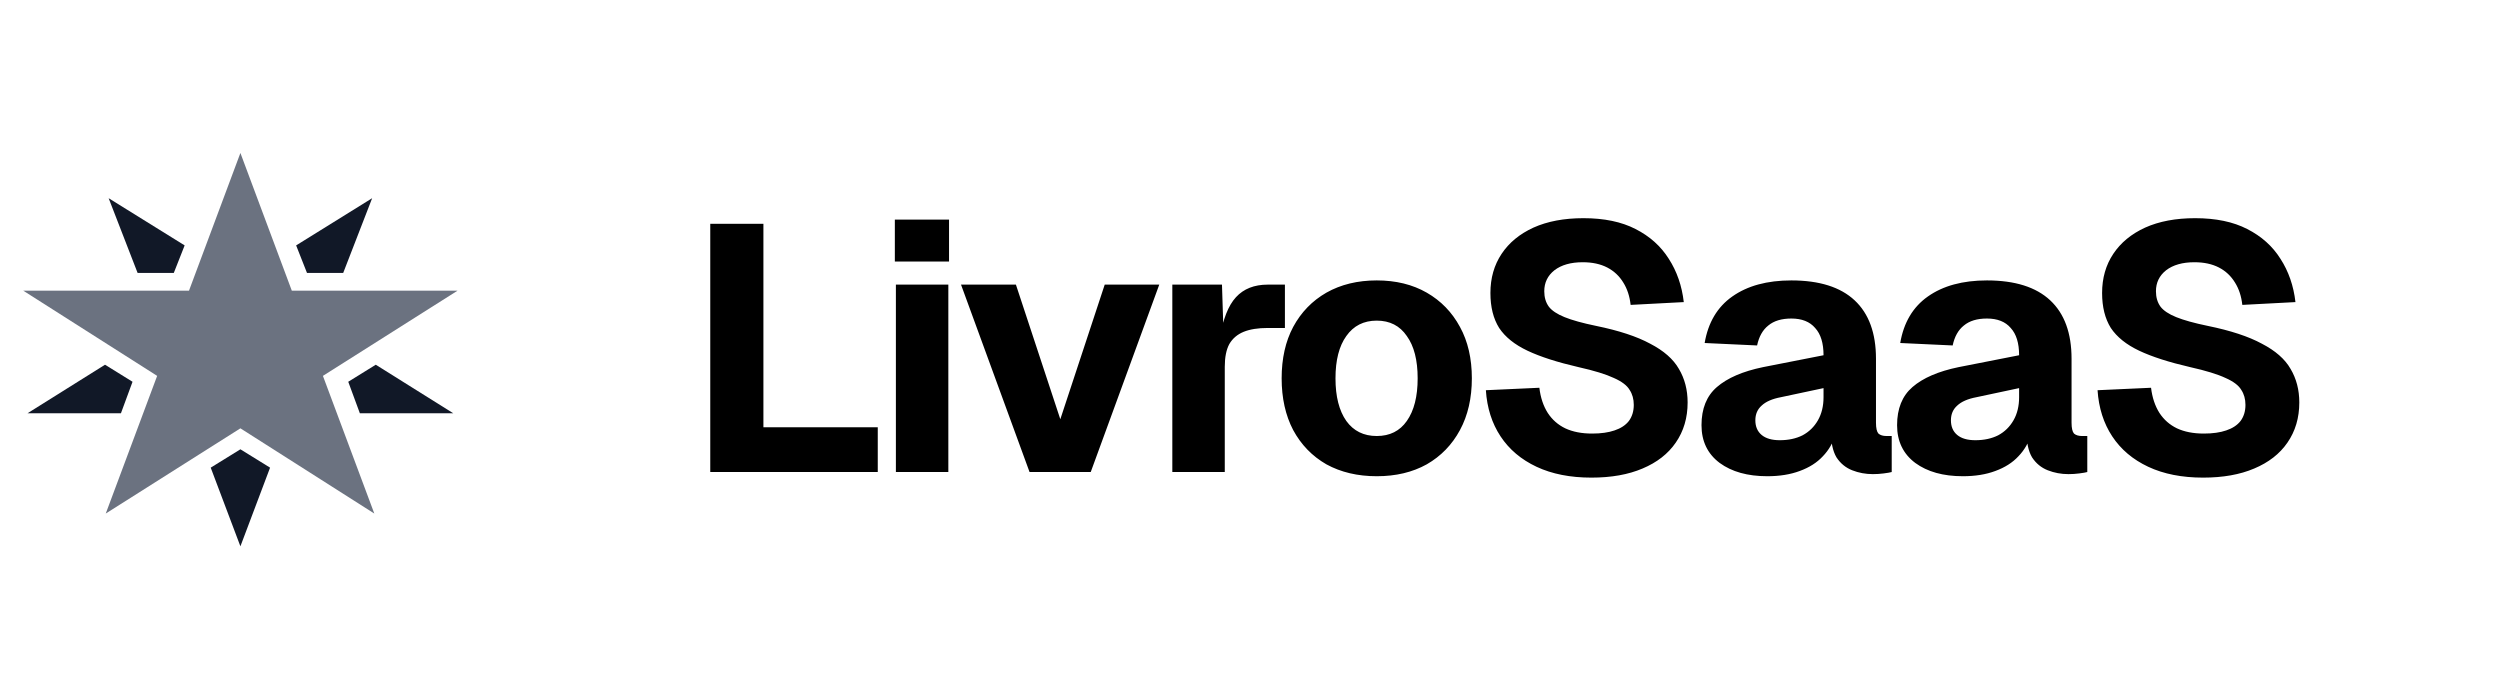
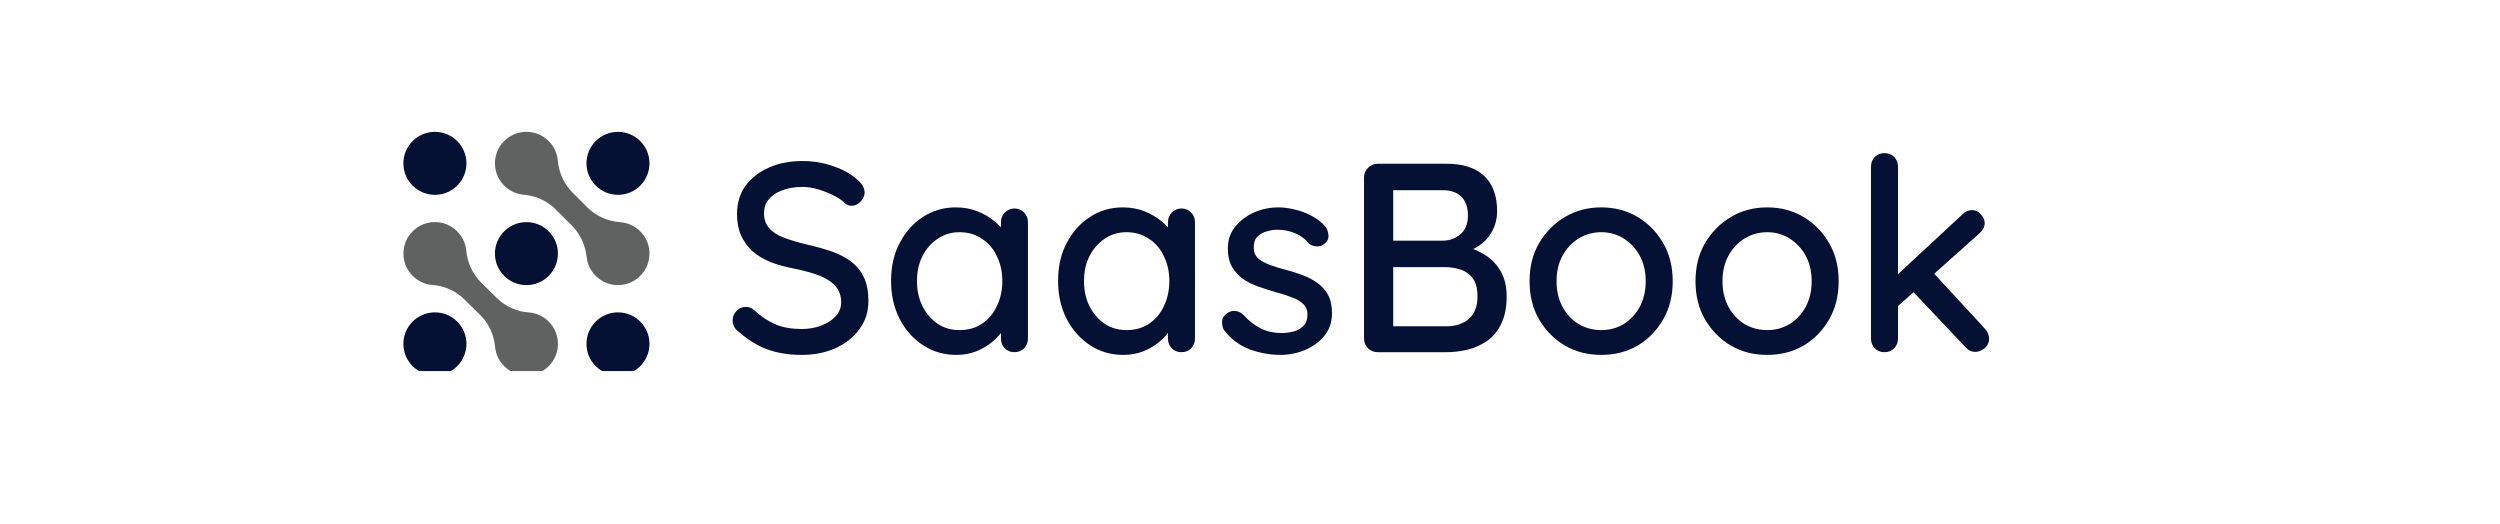
- <svg xmlns="http://www.w3.org/2000/svg" width="143" height="40" viewBox="0 0 143 40" fill="none">
-   <path d="M40.627 27V12.8H43.667V26.18L41.987 24.44H50.208V27H40.627ZM51.245 27V16.28H54.245V27H51.245ZM51.185 14.96V12.56H54.285V14.96H51.185ZM58.89 27L54.97 16.28H58.11L60.65 23.98L63.19 16.28H66.31L62.39 27H58.89ZM67.057 27V16.28H69.897L69.997 19.4L69.777 19.34C69.951 18.26 70.257 17.48 70.697 17C71.137 16.52 71.744 16.28 72.517 16.28H73.497V18.76H72.517C71.957 18.76 71.497 18.833 71.137 18.98C70.777 19.127 70.504 19.36 70.317 19.68C70.144 20 70.057 20.433 70.057 20.98V27H67.057ZM78.75 27.24C77.657 27.24 76.697 27.013 75.87 26.56C75.057 26.093 74.424 25.44 73.97 24.6C73.53 23.76 73.31 22.773 73.31 21.64C73.31 20.507 73.53 19.527 73.97 18.7C74.424 17.86 75.057 17.207 75.87 16.74C76.697 16.273 77.657 16.04 78.75 16.04C79.844 16.04 80.797 16.273 81.61 16.74C82.424 17.207 83.057 17.86 83.51 18.7C83.964 19.527 84.19 20.507 84.19 21.64C84.19 22.773 83.964 23.76 83.51 24.6C83.057 25.44 82.424 26.093 81.61 26.56C80.797 27.013 79.844 27.24 78.75 27.24ZM78.75 24.94C79.497 24.94 80.07 24.653 80.47 24.08C80.884 23.493 81.09 22.68 81.09 21.64C81.09 20.6 80.884 19.793 80.47 19.22C80.07 18.633 79.497 18.34 78.75 18.34C78.004 18.34 77.424 18.633 77.01 19.22C76.597 19.793 76.39 20.6 76.39 21.64C76.39 22.68 76.597 23.493 77.01 24.08C77.424 24.653 78.004 24.94 78.75 24.94ZM91.032 27.32C89.818 27.32 88.772 27.113 87.892 26.7C87.012 26.287 86.325 25.707 85.832 24.96C85.338 24.213 85.058 23.333 84.992 22.32L88.052 22.18C88.118 22.74 88.278 23.22 88.532 23.62C88.785 24.007 89.118 24.3 89.532 24.5C89.958 24.7 90.472 24.8 91.072 24.8C91.578 24.8 92.005 24.74 92.352 24.62C92.712 24.5 92.985 24.32 93.172 24.08C93.358 23.827 93.452 23.52 93.452 23.16C93.452 22.827 93.372 22.54 93.212 22.3C93.065 22.047 92.765 21.82 92.312 21.62C91.858 21.407 91.185 21.2 90.292 21C89.078 20.72 88.105 20.407 87.372 20.06C86.638 19.713 86.098 19.28 85.752 18.76C85.418 18.227 85.252 17.56 85.252 16.76C85.252 15.907 85.465 15.16 85.892 14.52C86.318 13.88 86.925 13.38 87.712 13.02C88.512 12.66 89.465 12.48 90.572 12.48C91.758 12.48 92.752 12.687 93.552 13.1C94.365 13.513 94.998 14.08 95.452 14.8C95.918 15.52 96.205 16.347 96.312 17.28L93.272 17.44C93.218 16.947 93.078 16.52 92.852 16.16C92.625 15.787 92.318 15.5 91.932 15.3C91.545 15.1 91.078 15 90.532 15C89.852 15 89.312 15.153 88.912 15.46C88.525 15.767 88.332 16.167 88.332 16.66C88.332 17.007 88.418 17.3 88.592 17.54C88.765 17.767 89.065 17.967 89.492 18.14C89.918 18.313 90.518 18.48 91.292 18.64C92.598 18.907 93.632 19.247 94.392 19.66C95.165 20.06 95.712 20.54 96.032 21.1C96.365 21.66 96.532 22.3 96.532 23.02C96.532 23.9 96.305 24.667 95.852 25.32C95.412 25.96 94.778 26.453 93.952 26.8C93.138 27.147 92.165 27.32 91.032 27.32ZM101.086 27.24C99.966 27.24 99.059 26.987 98.366 26.48C97.673 25.96 97.326 25.24 97.326 24.32C97.326 23.373 97.619 22.647 98.206 22.14C98.806 21.62 99.686 21.24 100.846 21L104.306 20.32C104.306 19.627 104.146 19.107 103.826 18.76C103.519 18.4 103.066 18.22 102.466 18.22C101.906 18.22 101.466 18.353 101.146 18.62C100.826 18.873 100.613 19.253 100.506 19.76L97.506 19.62C97.706 18.447 98.233 17.56 99.086 16.96C99.953 16.347 101.079 16.04 102.466 16.04C104.066 16.04 105.273 16.42 106.086 17.18C106.899 17.94 107.306 19.053 107.306 20.52V24.18C107.306 24.487 107.353 24.693 107.446 24.8C107.553 24.893 107.706 24.94 107.906 24.94H108.206V27C108.113 27.027 107.959 27.053 107.746 27.08C107.546 27.107 107.339 27.12 107.126 27.12C106.713 27.12 106.319 27.047 105.946 26.9C105.573 26.753 105.273 26.507 105.046 26.16C104.833 25.8 104.726 25.293 104.726 24.64L104.986 24.84C104.853 25.32 104.613 25.74 104.266 26.1C103.933 26.46 103.493 26.74 102.946 26.94C102.413 27.14 101.793 27.24 101.086 27.24ZM101.806 25.18C102.299 25.18 102.733 25.087 103.106 24.9C103.479 24.7 103.773 24.413 103.986 24.04C104.199 23.667 104.306 23.227 104.306 22.72V22.2L101.866 22.72C101.373 22.813 101.006 22.973 100.766 23.2C100.526 23.413 100.406 23.693 100.406 24.04C100.406 24.4 100.526 24.68 100.766 24.88C101.006 25.08 101.353 25.18 101.806 25.18ZM112.273 27.24C111.153 27.24 110.247 26.987 109.553 26.48C108.86 25.96 108.513 25.24 108.513 24.32C108.513 23.373 108.807 22.647 109.393 22.14C109.993 21.62 110.873 21.24 112.033 21L115.493 20.32C115.493 19.627 115.333 19.107 115.013 18.76C114.707 18.4 114.253 18.22 113.653 18.22C113.093 18.22 112.653 18.353 112.333 18.62C112.013 18.873 111.8 19.253 111.693 19.76L108.693 19.62C108.893 18.447 109.42 17.56 110.273 16.96C111.14 16.347 112.267 16.04 113.653 16.04C115.253 16.04 116.46 16.42 117.273 17.18C118.087 17.94 118.493 19.053 118.493 20.52V24.18C118.493 24.487 118.54 24.693 118.633 24.8C118.74 24.893 118.893 24.94 119.093 24.94H119.393V27C119.3 27.027 119.147 27.053 118.933 27.08C118.733 27.107 118.527 27.12 118.313 27.12C117.9 27.12 117.507 27.047 117.133 26.9C116.76 26.753 116.46 26.507 116.233 26.16C116.02 25.8 115.913 25.293 115.913 24.64L116.173 24.84C116.04 25.32 115.8 25.74 115.453 26.1C115.12 26.46 114.68 26.74 114.133 26.94C113.6 27.14 112.98 27.24 112.273 27.24ZM112.993 25.18C113.487 25.18 113.92 25.087 114.293 24.9C114.667 24.7 114.96 24.413 115.173 24.04C115.387 23.667 115.493 23.227 115.493 22.72V22.2L113.053 22.72C112.56 22.813 112.193 22.973 111.953 23.2C111.713 23.413 111.593 23.693 111.593 24.04C111.593 24.4 111.713 24.68 111.953 24.88C112.193 25.08 112.54 25.18 112.993 25.18ZM126.02 27.32C124.807 27.32 123.76 27.113 122.88 26.7C122 26.287 121.313 25.707 120.82 24.96C120.327 24.213 120.047 23.333 119.98 22.32L123.04 22.18C123.107 22.74 123.267 23.22 123.52 23.62C123.773 24.007 124.107 24.3 124.52 24.5C124.947 24.7 125.46 24.8 126.06 24.8C126.567 24.8 126.993 24.74 127.34 24.62C127.7 24.5 127.973 24.32 128.16 24.08C128.347 23.827 128.44 23.52 128.44 23.16C128.44 22.827 128.36 22.54 128.2 22.3C128.053 22.047 127.753 21.82 127.3 21.62C126.847 21.407 126.173 21.2 125.28 21C124.067 20.72 123.093 20.407 122.36 20.06C121.627 19.713 121.087 19.28 120.74 18.76C120.407 18.227 120.24 17.56 120.24 16.76C120.24 15.907 120.453 15.16 120.88 14.52C121.307 13.88 121.913 13.38 122.7 13.02C123.5 12.66 124.453 12.48 125.56 12.48C126.747 12.48 127.74 12.687 128.54 13.1C129.353 13.513 129.987 14.08 130.44 14.8C130.907 15.52 131.193 16.347 131.3 17.28L128.26 17.44C128.207 16.947 128.067 16.52 127.84 16.16C127.613 15.787 127.307 15.5 126.92 15.3C126.533 15.1 126.067 15 125.52 15C124.84 15 124.3 15.153 123.9 15.46C123.513 15.767 123.32 16.167 123.32 16.66C123.32 17.007 123.407 17.3 123.58 17.54C123.753 17.767 124.053 17.967 124.48 18.14C124.907 18.313 125.507 18.48 126.28 18.64C127.587 18.907 128.62 19.247 129.38 19.66C130.153 20.06 130.7 20.54 131.02 21.1C131.353 21.66 131.52 22.3 131.52 23.02C131.52 23.9 131.293 24.667 130.84 25.32C130.4 25.96 129.767 26.453 128.94 26.8C128.127 27.147 127.153 27.32 126.02 27.32Z" fill="black" />
-   <path d="M26.173 16.625H16.691L13.751 8.75L10.811 16.625H1.328L8.989 21.5L6.049 29.375L13.751 24.5L21.411 29.375L18.471 21.5L26.173 16.625Z" fill="#6B7280" />
-   <path d="M19.631 15.612L21.287 11.337L16.939 14.037L17.56 15.612H19.631ZM12.053 26.75L13.751 31.25L15.448 26.75L13.751 25.7L12.053 26.75ZM21.494 20.862L19.92 21.837L20.583 23.637H25.924L21.494 20.862ZM10.562 14.037L6.214 11.337L7.871 15.612H9.941L10.562 14.037ZM6.007 20.862L1.577 23.637H6.918L7.581 21.837L6.007 20.862Z" fill="#111827" />
+ <svg xmlns="http://www.w3.org/2000/svg" width="191" zoomAndPan="magnify" viewBox="0 0 143.25 30" height="40" preserveAspectRatio="xMidYMid meet" version="1.0">
+   <defs>
+     <g />
+     <clipPath id="86ff6e7c6f">
+       <path d="M 23.031 7.469 L 27 7.469 L 27 12 L 23.031 12 Z M 23.031 7.469 " clip-rule="nonzero" />
+     </clipPath>
+     <clipPath id="af16a64229">
+       <path d="M 33 7.469 L 37.547 7.469 L 37.547 12 L 33 12 Z M 33 7.469 " clip-rule="nonzero" />
+     </clipPath>
+     <clipPath id="7c9cf52ef2">
+       <path d="M 23.031 17 L 27 17 L 27 21.262 L 23.031 21.262 Z M 23.031 17 " clip-rule="nonzero" />
+     </clipPath>
+     <clipPath id="6928ff7d7b">
+       <path d="M 33 17 L 37.547 17 L 37.547 21.262 L 33 21.262 Z M 33 17 " clip-rule="nonzero" />
+     </clipPath>
+     <clipPath id="51218b5c9f">
+       <path d="M 23.031 12 L 32 12 L 32 21.262 L 23.031 21.262 Z M 23.031 12 " clip-rule="nonzero" />
+     </clipPath>
+     <clipPath id="e3cc889d7f">
+       <path d="M 28 7.469 L 37.547 7.469 L 37.547 17 L 28 17 Z M 28 7.469 " clip-rule="nonzero" />
+     </clipPath>
+   </defs>
+   <g clip-path="url(#86ff6e7c6f)">
+     <path fill="#051134" d="M 26.727 9.359 C 26.727 10.355 25.918 11.164 24.922 11.164 C 23.922 11.164 23.113 10.355 23.113 9.359 C 23.113 8.363 23.922 7.555 24.922 7.555 C 25.918 7.555 26.727 8.363 26.727 9.359 Z M 26.727 9.359 " fill-opacity="1" fill-rule="nonzero" />
+   </g>
+   <g clip-path="url(#af16a64229)">
+     <path fill="#051134" d="M 37.215 9.359 C 37.215 10.355 36.406 11.164 35.41 11.164 C 34.414 11.164 33.605 10.355 33.605 9.359 C 33.605 8.363 34.414 7.555 35.41 7.555 C 36.406 7.555 37.215 8.363 37.215 9.359 Z M 37.215 9.359 " fill-opacity="1" fill-rule="nonzero" />
+   </g>
+   <path fill="#051134" d="M 31.969 14.531 C 31.969 15.527 31.164 16.336 30.164 16.336 C 29.168 16.336 28.359 15.527 28.359 14.531 C 28.359 13.535 29.168 12.727 30.164 12.727 C 31.164 12.727 31.969 13.535 31.969 14.531 Z M 31.969 14.531 " fill-opacity="1" fill-rule="nonzero" />
+   <g clip-path="url(#7c9cf52ef2)">
+     <path fill="#051134" d="M 26.727 19.703 C 26.727 20.703 25.918 21.508 24.922 21.508 C 23.922 21.508 23.113 20.703 23.113 19.703 C 23.113 18.707 23.922 17.898 24.922 17.898 C 25.918 17.898 26.727 18.707 26.727 19.703 Z M 26.727 19.703 " fill-opacity="1" fill-rule="nonzero" />
+   </g>
+   <g clip-path="url(#6928ff7d7b)">
+     <path fill="#051134" d="M 37.215 19.703 C 37.215 20.703 36.406 21.508 35.41 21.508 C 34.414 21.508 33.605 20.703 33.605 19.703 C 33.605 18.707 34.414 17.898 35.41 17.898 C 36.406 17.898 37.215 18.707 37.215 19.703 Z M 37.215 19.703 " fill-opacity="1" fill-rule="nonzero" />
+   </g>
+   <g clip-path="url(#51218b5c9f)">
+     <path fill="#606261" d="M 30.34 17.906 C 30.324 17.906 30.309 17.902 30.293 17.902 C 29.613 17.855 28.969 17.566 28.48 17.086 L 27.562 16.18 C 27.074 15.695 26.781 15.051 26.719 14.363 C 26.719 14.355 26.715 14.348 26.715 14.344 C 26.629 13.484 25.926 12.797 25.062 12.73 C 23.953 12.645 23.035 13.566 23.121 14.676 C 23.188 15.543 23.883 16.246 24.746 16.328 C 24.762 16.328 24.777 16.332 24.793 16.332 C 25.473 16.379 26.117 16.672 26.605 17.152 L 27.523 18.055 C 28.012 18.539 28.305 19.188 28.367 19.871 C 28.367 19.879 28.367 19.887 28.371 19.895 C 28.457 20.754 29.16 21.438 30.023 21.504 C 31.133 21.59 32.051 20.668 31.965 19.559 C 31.898 18.691 31.203 17.988 30.34 17.906 Z M 30.34 17.906 " fill-opacity="1" fill-rule="nonzero" />
+   </g>
+   <g clip-path="url(#e3cc889d7f)">
+     <path fill="#606261" d="M 35.562 12.734 C 35.555 12.73 35.547 12.73 35.539 12.73 C 34.832 12.68 34.164 12.391 33.66 11.887 L 32.805 11.031 C 32.312 10.539 32.023 9.891 31.965 9.199 C 31.965 9.191 31.961 9.184 31.961 9.18 C 31.879 8.316 31.176 7.629 30.312 7.559 C 29.199 7.469 28.277 8.395 28.367 9.508 C 28.434 10.367 29.125 11.07 29.984 11.156 C 29.992 11.156 30 11.156 30.004 11.156 C 30.695 11.215 31.348 11.504 31.836 11.996 L 32.77 12.926 C 33.25 13.41 33.543 14.047 33.613 14.727 C 33.617 14.734 33.617 14.738 33.617 14.746 C 33.715 15.598 34.418 16.266 35.27 16.332 C 36.379 16.414 37.293 15.496 37.211 14.391 C 37.145 13.516 36.438 12.805 35.562 12.734 Z M 35.562 12.734 " fill-opacity="1" fill-rule="nonzero" />
+   </g>
+   <g fill="#051134" fill-opacity="1">
+     <g transform="translate(41.38645, 20.17981)">
+       <g>
+         <path d="M 4.562 0.156 C 3.82 0.156 3.164 0.051 2.594 -0.156 C 2.02 -0.363 1.469 -0.703 0.938 -1.172 C 0.82 -1.254 0.734 -1.352 0.672 -1.469 C 0.617 -1.594 0.594 -1.711 0.594 -1.828 C 0.594 -2.023 0.664 -2.203 0.812 -2.359 C 0.957 -2.516 1.141 -2.594 1.359 -2.594 C 1.523 -2.594 1.676 -2.535 1.812 -2.422 C 2.207 -2.055 2.617 -1.781 3.047 -1.594 C 3.473 -1.414 3.973 -1.328 4.547 -1.328 C 4.961 -1.328 5.344 -1.395 5.688 -1.531 C 6.031 -1.664 6.301 -1.844 6.5 -2.062 C 6.707 -2.289 6.812 -2.555 6.812 -2.859 C 6.812 -3.223 6.707 -3.523 6.5 -3.766 C 6.289 -4.016 5.988 -4.219 5.594 -4.375 C 5.195 -4.531 4.719 -4.664 4.156 -4.781 C 3.645 -4.875 3.188 -5 2.781 -5.156 C 2.375 -5.32 2.023 -5.531 1.734 -5.781 C 1.453 -6.039 1.234 -6.344 1.078 -6.688 C 0.922 -7.039 0.844 -7.445 0.844 -7.906 C 0.844 -8.539 1.004 -9.082 1.328 -9.531 C 1.66 -9.977 2.109 -10.328 2.672 -10.578 C 3.242 -10.828 3.883 -10.953 4.594 -10.953 C 5.238 -10.953 5.844 -10.848 6.406 -10.641 C 6.977 -10.441 7.438 -10.176 7.781 -9.844 C 8.031 -9.625 8.156 -9.391 8.156 -9.141 C 8.156 -8.961 8.078 -8.789 7.922 -8.625 C 7.773 -8.469 7.609 -8.391 7.422 -8.391 C 7.273 -8.391 7.148 -8.43 7.047 -8.516 C 6.879 -8.691 6.656 -8.848 6.375 -8.984 C 6.102 -9.117 5.812 -9.234 5.5 -9.328 C 5.188 -9.422 4.883 -9.469 4.594 -9.469 C 4.133 -9.469 3.738 -9.398 3.406 -9.266 C 3.082 -9.141 2.832 -8.969 2.656 -8.75 C 2.477 -8.531 2.391 -8.27 2.391 -7.969 C 2.391 -7.625 2.488 -7.336 2.688 -7.109 C 2.883 -6.879 3.164 -6.695 3.531 -6.562 C 3.895 -6.426 4.305 -6.301 4.766 -6.188 C 5.328 -6.062 5.832 -5.922 6.281 -5.766 C 6.727 -5.609 7.102 -5.41 7.406 -5.172 C 7.719 -4.93 7.957 -4.629 8.125 -4.266 C 8.289 -3.91 8.375 -3.469 8.375 -2.938 C 8.375 -2.312 8.195 -1.766 7.844 -1.297 C 7.5 -0.836 7.039 -0.477 6.469 -0.219 C 5.895 0.031 5.258 0.156 4.562 0.156 Z M 4.562 0.156 " />
+       </g>
+     </g>
+   </g>
+   <g fill="#051134" fill-opacity="1">
+     <g transform="translate(50.4019, 20.17981)">
+       <g>
+         <path d="M 7.719 -8.234 C 7.945 -8.234 8.133 -8.156 8.281 -8 C 8.426 -7.852 8.5 -7.672 8.5 -7.453 L 8.5 -0.781 C 8.5 -0.562 8.426 -0.375 8.281 -0.219 C 8.133 -0.07 7.945 0 7.719 0 C 7.508 0 7.328 -0.07 7.172 -0.219 C 7.023 -0.375 6.953 -0.562 6.953 -0.781 L 6.953 -1.891 L 7.281 -1.844 C 7.281 -1.664 7.203 -1.461 7.047 -1.234 C 6.898 -1.004 6.695 -0.785 6.438 -0.578 C 6.188 -0.367 5.883 -0.191 5.531 -0.047 C 5.188 0.086 4.812 0.156 4.406 0.156 C 3.695 0.156 3.062 -0.023 2.5 -0.391 C 1.938 -0.754 1.488 -1.254 1.156 -1.891 C 0.82 -2.535 0.656 -3.266 0.656 -4.078 C 0.656 -4.91 0.82 -5.641 1.156 -6.266 C 1.488 -6.898 1.93 -7.395 2.484 -7.75 C 3.047 -8.113 3.672 -8.297 4.359 -8.297 C 4.805 -8.297 5.219 -8.223 5.594 -8.078 C 5.969 -7.93 6.289 -7.742 6.562 -7.516 C 6.844 -7.297 7.055 -7.062 7.203 -6.812 C 7.359 -6.562 7.438 -6.32 7.438 -6.094 L 6.953 -6.047 L 6.953 -7.453 C 6.953 -7.66 7.023 -7.844 7.172 -8 C 7.328 -8.156 7.508 -8.234 7.719 -8.234 Z M 4.578 -1.266 C 5.066 -1.266 5.492 -1.383 5.859 -1.625 C 6.234 -1.875 6.52 -2.211 6.719 -2.641 C 6.926 -3.066 7.031 -3.547 7.031 -4.078 C 7.031 -4.609 6.926 -5.082 6.719 -5.5 C 6.52 -5.926 6.234 -6.258 5.859 -6.5 C 5.492 -6.75 5.066 -6.875 4.578 -6.875 C 4.109 -6.875 3.691 -6.75 3.328 -6.5 C 2.961 -6.258 2.672 -5.926 2.453 -5.5 C 2.242 -5.082 2.141 -4.609 2.141 -4.078 C 2.141 -3.547 2.242 -3.066 2.453 -2.641 C 2.672 -2.211 2.961 -1.875 3.328 -1.625 C 3.691 -1.383 4.109 -1.266 4.578 -1.266 Z M 4.578 -1.266 " />
+       </g>
+     </g>
+   </g>
+   <g fill="#051134" fill-opacity="1">
+     <g transform="translate(59.97216, 20.17981)">
+       <g>
+         <path d="M 7.719 -8.234 C 7.945 -8.234 8.133 -8.156 8.281 -8 C 8.426 -7.852 8.5 -7.672 8.5 -7.453 L 8.5 -0.781 C 8.5 -0.562 8.426 -0.375 8.281 -0.219 C 8.133 -0.07 7.945 0 7.719 0 C 7.508 0 7.328 -0.07 7.172 -0.219 C 7.023 -0.375 6.953 -0.562 6.953 -0.781 L 6.953 -1.891 L 7.281 -1.844 C 7.281 -1.664 7.203 -1.461 7.047 -1.234 C 6.898 -1.004 6.695 -0.785 6.438 -0.578 C 6.188 -0.367 5.883 -0.191 5.531 -0.047 C 5.188 0.086 4.812 0.156 4.406 0.156 C 3.695 0.156 3.062 -0.023 2.5 -0.391 C 1.938 -0.754 1.488 -1.254 1.156 -1.891 C 0.82 -2.535 0.656 -3.266 0.656 -4.078 C 0.656 -4.91 0.82 -5.641 1.156 -6.266 C 1.488 -6.898 1.93 -7.395 2.484 -7.75 C 3.047 -8.113 3.672 -8.297 4.359 -8.297 C 4.805 -8.297 5.219 -8.223 5.594 -8.078 C 5.969 -7.93 6.289 -7.742 6.562 -7.516 C 6.844 -7.297 7.055 -7.062 7.203 -6.812 C 7.359 -6.562 7.438 -6.32 7.438 -6.094 L 6.953 -6.047 L 6.953 -7.453 C 6.953 -7.66 7.023 -7.844 7.172 -8 C 7.328 -8.156 7.508 -8.234 7.719 -8.234 Z M 4.578 -1.266 C 5.066 -1.266 5.492 -1.383 5.859 -1.625 C 6.234 -1.875 6.52 -2.211 6.719 -2.641 C 6.926 -3.066 7.031 -3.547 7.031 -4.078 C 7.031 -4.609 6.926 -5.082 6.719 -5.5 C 6.52 -5.926 6.234 -6.258 5.859 -6.5 C 5.492 -6.75 5.066 -6.875 4.578 -6.875 C 4.109 -6.875 3.691 -6.75 3.328 -6.5 C 2.961 -6.258 2.672 -5.926 2.453 -5.5 C 2.242 -5.082 2.141 -4.609 2.141 -4.078 C 2.141 -3.547 2.242 -3.066 2.453 -2.641 C 2.672 -2.211 2.961 -1.875 3.328 -1.625 C 3.691 -1.383 4.109 -1.266 4.578 -1.266 Z M 4.578 -1.266 " />
+       </g>
+     </g>
+   </g>
+   <g fill="#051134" fill-opacity="1">
+     <g transform="translate(69.54241, 20.17981)">
+       <g>
+         <path d="M 0.594 -1.266 C 0.508 -1.41 0.473 -1.578 0.484 -1.766 C 0.492 -1.953 0.598 -2.113 0.797 -2.25 C 0.941 -2.344 1.094 -2.379 1.25 -2.359 C 1.414 -2.348 1.57 -2.27 1.719 -2.125 C 2 -1.812 2.316 -1.562 2.672 -1.375 C 3.023 -1.188 3.457 -1.094 3.969 -1.094 C 4.164 -1.102 4.375 -1.133 4.594 -1.188 C 4.812 -1.25 4.992 -1.352 5.141 -1.5 C 5.297 -1.656 5.375 -1.875 5.375 -2.156 C 5.375 -2.414 5.289 -2.617 5.125 -2.766 C 4.969 -2.922 4.754 -3.047 4.484 -3.141 C 4.223 -3.242 3.938 -3.336 3.625 -3.422 C 3.289 -3.516 2.957 -3.617 2.625 -3.734 C 2.289 -3.848 1.988 -3.992 1.719 -4.172 C 1.457 -4.348 1.238 -4.582 1.062 -4.875 C 0.895 -5.164 0.812 -5.52 0.812 -5.938 C 0.812 -6.414 0.945 -6.828 1.219 -7.172 C 1.5 -7.523 1.859 -7.801 2.297 -8 C 2.734 -8.195 3.207 -8.297 3.719 -8.297 C 4.008 -8.297 4.32 -8.254 4.656 -8.172 C 4.988 -8.098 5.305 -7.977 5.609 -7.812 C 5.922 -7.656 6.191 -7.441 6.422 -7.172 C 6.516 -7.035 6.566 -6.875 6.578 -6.688 C 6.598 -6.508 6.52 -6.348 6.344 -6.203 C 6.219 -6.098 6.066 -6.051 5.891 -6.062 C 5.711 -6.07 5.566 -6.129 5.453 -6.234 C 5.266 -6.473 5.016 -6.66 4.703 -6.797 C 4.391 -6.941 4.039 -7.016 3.656 -7.016 C 3.457 -7.016 3.254 -6.984 3.047 -6.922 C 2.836 -6.867 2.66 -6.77 2.516 -6.625 C 2.367 -6.488 2.297 -6.281 2.297 -6 C 2.297 -5.738 2.379 -5.531 2.547 -5.375 C 2.723 -5.227 2.945 -5.102 3.219 -5 C 3.5 -4.895 3.805 -4.801 4.141 -4.719 C 4.453 -4.633 4.766 -4.535 5.078 -4.422 C 5.391 -4.305 5.672 -4.16 5.922 -3.984 C 6.18 -3.805 6.391 -3.578 6.547 -3.297 C 6.703 -3.016 6.781 -2.656 6.781 -2.219 C 6.781 -1.719 6.633 -1.289 6.344 -0.938 C 6.051 -0.582 5.68 -0.312 5.234 -0.125 C 4.785 0.062 4.316 0.156 3.828 0.156 C 3.242 0.156 2.66 0.051 2.078 -0.156 C 1.492 -0.375 1 -0.742 0.594 -1.266 Z M 0.594 -1.266 " />
+       </g>
+     </g>
+   </g>
+   <g fill="#051134" fill-opacity="1">
+     <g transform="translate(76.90888, 20.17981)">
+       <g>
+         <path d="M 5.984 -10.797 C 6.93 -10.797 7.648 -10.562 8.141 -10.094 C 8.629 -9.633 8.875 -8.961 8.875 -8.078 C 8.875 -7.617 8.758 -7.203 8.531 -6.828 C 8.312 -6.453 7.988 -6.156 7.562 -5.938 C 7.133 -5.719 6.602 -5.602 5.969 -5.594 L 6 -6.172 C 6.344 -6.172 6.711 -6.125 7.109 -6.031 C 7.504 -5.938 7.875 -5.773 8.219 -5.547 C 8.57 -5.328 8.859 -5.023 9.078 -4.641 C 9.305 -4.254 9.422 -3.77 9.422 -3.188 C 9.422 -2.562 9.316 -2.039 9.109 -1.625 C 8.91 -1.207 8.641 -0.879 8.297 -0.641 C 7.953 -0.41 7.578 -0.242 7.172 -0.141 C 6.766 -0.047 6.367 0 5.984 0 L 2.031 0 C 1.82 0 1.641 -0.07 1.484 -0.219 C 1.328 -0.375 1.25 -0.562 1.25 -0.781 L 1.25 -10.016 C 1.25 -10.234 1.328 -10.414 1.484 -10.562 C 1.641 -10.719 1.82 -10.797 2.031 -10.797 Z M 5.766 -9.281 L 2.734 -9.281 L 2.922 -9.531 L 2.922 -6.219 L 2.75 -6.391 L 5.797 -6.391 C 6.172 -6.398 6.5 -6.523 6.781 -6.766 C 7.062 -7.004 7.203 -7.359 7.203 -7.828 C 7.203 -8.316 7.07 -8.68 6.812 -8.922 C 6.562 -9.16 6.211 -9.281 5.766 -9.281 Z M 5.875 -4.875 L 2.812 -4.875 L 2.922 -4.984 L 2.922 -1.344 L 2.797 -1.484 L 5.969 -1.484 C 6.5 -1.484 6.926 -1.625 7.25 -1.906 C 7.582 -2.188 7.75 -2.613 7.75 -3.188 C 7.75 -3.676 7.648 -4.035 7.453 -4.266 C 7.266 -4.504 7.023 -4.664 6.734 -4.75 C 6.453 -4.832 6.164 -4.875 5.875 -4.875 Z M 5.875 -4.875 " />
+       </g>
+     </g>
+   </g>
+   <g fill="#051134" fill-opacity="1">
+     <g transform="translate(86.98771, 20.17981)">
+       <g>
+         <path d="M 8.859 -4.062 C 8.859 -3.238 8.676 -2.508 8.312 -1.875 C 7.945 -1.238 7.457 -0.738 6.844 -0.375 C 6.227 -0.02 5.535 0.156 4.766 0.156 C 3.992 0.156 3.301 -0.02 2.688 -0.375 C 2.07 -0.738 1.578 -1.238 1.203 -1.875 C 0.836 -2.508 0.656 -3.238 0.656 -4.062 C 0.656 -4.895 0.836 -5.625 1.203 -6.25 C 1.578 -6.883 2.07 -7.383 2.688 -7.75 C 3.301 -8.113 3.992 -8.297 4.766 -8.297 C 5.535 -8.297 6.227 -8.113 6.844 -7.75 C 7.457 -7.383 7.945 -6.883 8.312 -6.25 C 8.676 -5.625 8.859 -4.895 8.859 -4.062 Z M 7.312 -4.062 C 7.312 -4.625 7.195 -5.113 6.969 -5.531 C 6.738 -5.945 6.43 -6.273 6.047 -6.516 C 5.66 -6.754 5.234 -6.875 4.766 -6.875 C 4.297 -6.875 3.863 -6.754 3.469 -6.516 C 3.082 -6.273 2.773 -5.945 2.547 -5.531 C 2.316 -5.113 2.203 -4.625 2.203 -4.062 C 2.203 -3.508 2.316 -3.02 2.547 -2.594 C 2.773 -2.176 3.082 -1.848 3.469 -1.609 C 3.863 -1.379 4.297 -1.266 4.766 -1.266 C 5.234 -1.266 5.66 -1.379 6.047 -1.609 C 6.43 -1.848 6.738 -2.176 6.969 -2.594 C 7.195 -3.02 7.312 -3.508 7.312 -4.062 Z M 7.312 -4.062 " />
+       </g>
+     </g>
+   </g>
+   <g fill="#051134" fill-opacity="1">
+     <g transform="translate(96.49632, 20.17981)">
+       <g>
+         <path d="M 8.859 -4.062 C 8.859 -3.238 8.676 -2.508 8.312 -1.875 C 7.945 -1.238 7.457 -0.738 6.844 -0.375 C 6.227 -0.02 5.535 0.156 4.766 0.156 C 3.992 0.156 3.301 -0.02 2.688 -0.375 C 2.07 -0.738 1.578 -1.238 1.203 -1.875 C 0.836 -2.508 0.656 -3.238 0.656 -4.062 C 0.656 -4.895 0.836 -5.625 1.203 -6.25 C 1.578 -6.883 2.07 -7.383 2.688 -7.75 C 3.301 -8.113 3.992 -8.297 4.766 -8.297 C 5.535 -8.297 6.227 -8.113 6.844 -7.75 C 7.457 -7.383 7.945 -6.883 8.312 -6.25 C 8.676 -5.625 8.859 -4.895 8.859 -4.062 Z M 7.312 -4.062 C 7.312 -4.625 7.195 -5.113 6.969 -5.531 C 6.738 -5.945 6.43 -6.273 6.047 -6.516 C 5.66 -6.754 5.234 -6.875 4.766 -6.875 C 4.297 -6.875 3.863 -6.754 3.469 -6.516 C 3.082 -6.273 2.773 -5.945 2.547 -5.531 C 2.316 -5.113 2.203 -4.625 2.203 -4.062 C 2.203 -3.508 2.316 -3.02 2.547 -2.594 C 2.773 -2.176 3.082 -1.848 3.469 -1.609 C 3.863 -1.379 4.297 -1.266 4.766 -1.266 C 5.234 -1.266 5.66 -1.379 6.047 -1.609 C 6.43 -1.848 6.738 -2.176 6.969 -2.594 C 7.195 -3.02 7.312 -3.508 7.312 -4.062 Z M 7.312 -4.062 " />
+       </g>
+     </g>
+   </g>
+   <g fill="#051134" fill-opacity="1">
+     <g transform="translate(106.0049, 20.17981)">
+       <g>
+         <path d="M 1.969 0 C 1.758 0 1.578 -0.07 1.422 -0.219 C 1.273 -0.375 1.203 -0.562 1.203 -0.781 L 1.203 -10.625 C 1.203 -10.852 1.273 -11.039 1.422 -11.188 C 1.578 -11.332 1.758 -11.406 1.969 -11.406 C 2.195 -11.406 2.383 -11.332 2.531 -11.188 C 2.676 -11.039 2.75 -10.852 2.75 -10.625 L 2.75 -0.781 C 2.75 -0.562 2.676 -0.375 2.531 -0.219 C 2.383 -0.07 2.195 0 1.969 0 Z M 7 -8.141 C 7.195 -8.141 7.363 -8.055 7.5 -7.891 C 7.645 -7.734 7.719 -7.57 7.719 -7.406 C 7.719 -7.195 7.625 -7.004 7.438 -6.828 L 2.609 -2.516 L 2.547 -4.281 L 6.438 -7.891 C 6.594 -8.055 6.781 -8.141 7 -8.141 Z M 7.188 -0.016 C 6.969 -0.016 6.781 -0.102 6.625 -0.281 L 3.547 -3.531 L 4.719 -4.609 L 7.719 -1.359 C 7.883 -1.18 7.969 -0.984 7.969 -0.766 C 7.969 -0.547 7.879 -0.363 7.703 -0.219 C 7.523 -0.082 7.352 -0.016 7.188 -0.016 Z M 7.188 -0.016 " />
+       </g>
+     </g>
+   </g>
</svg>
